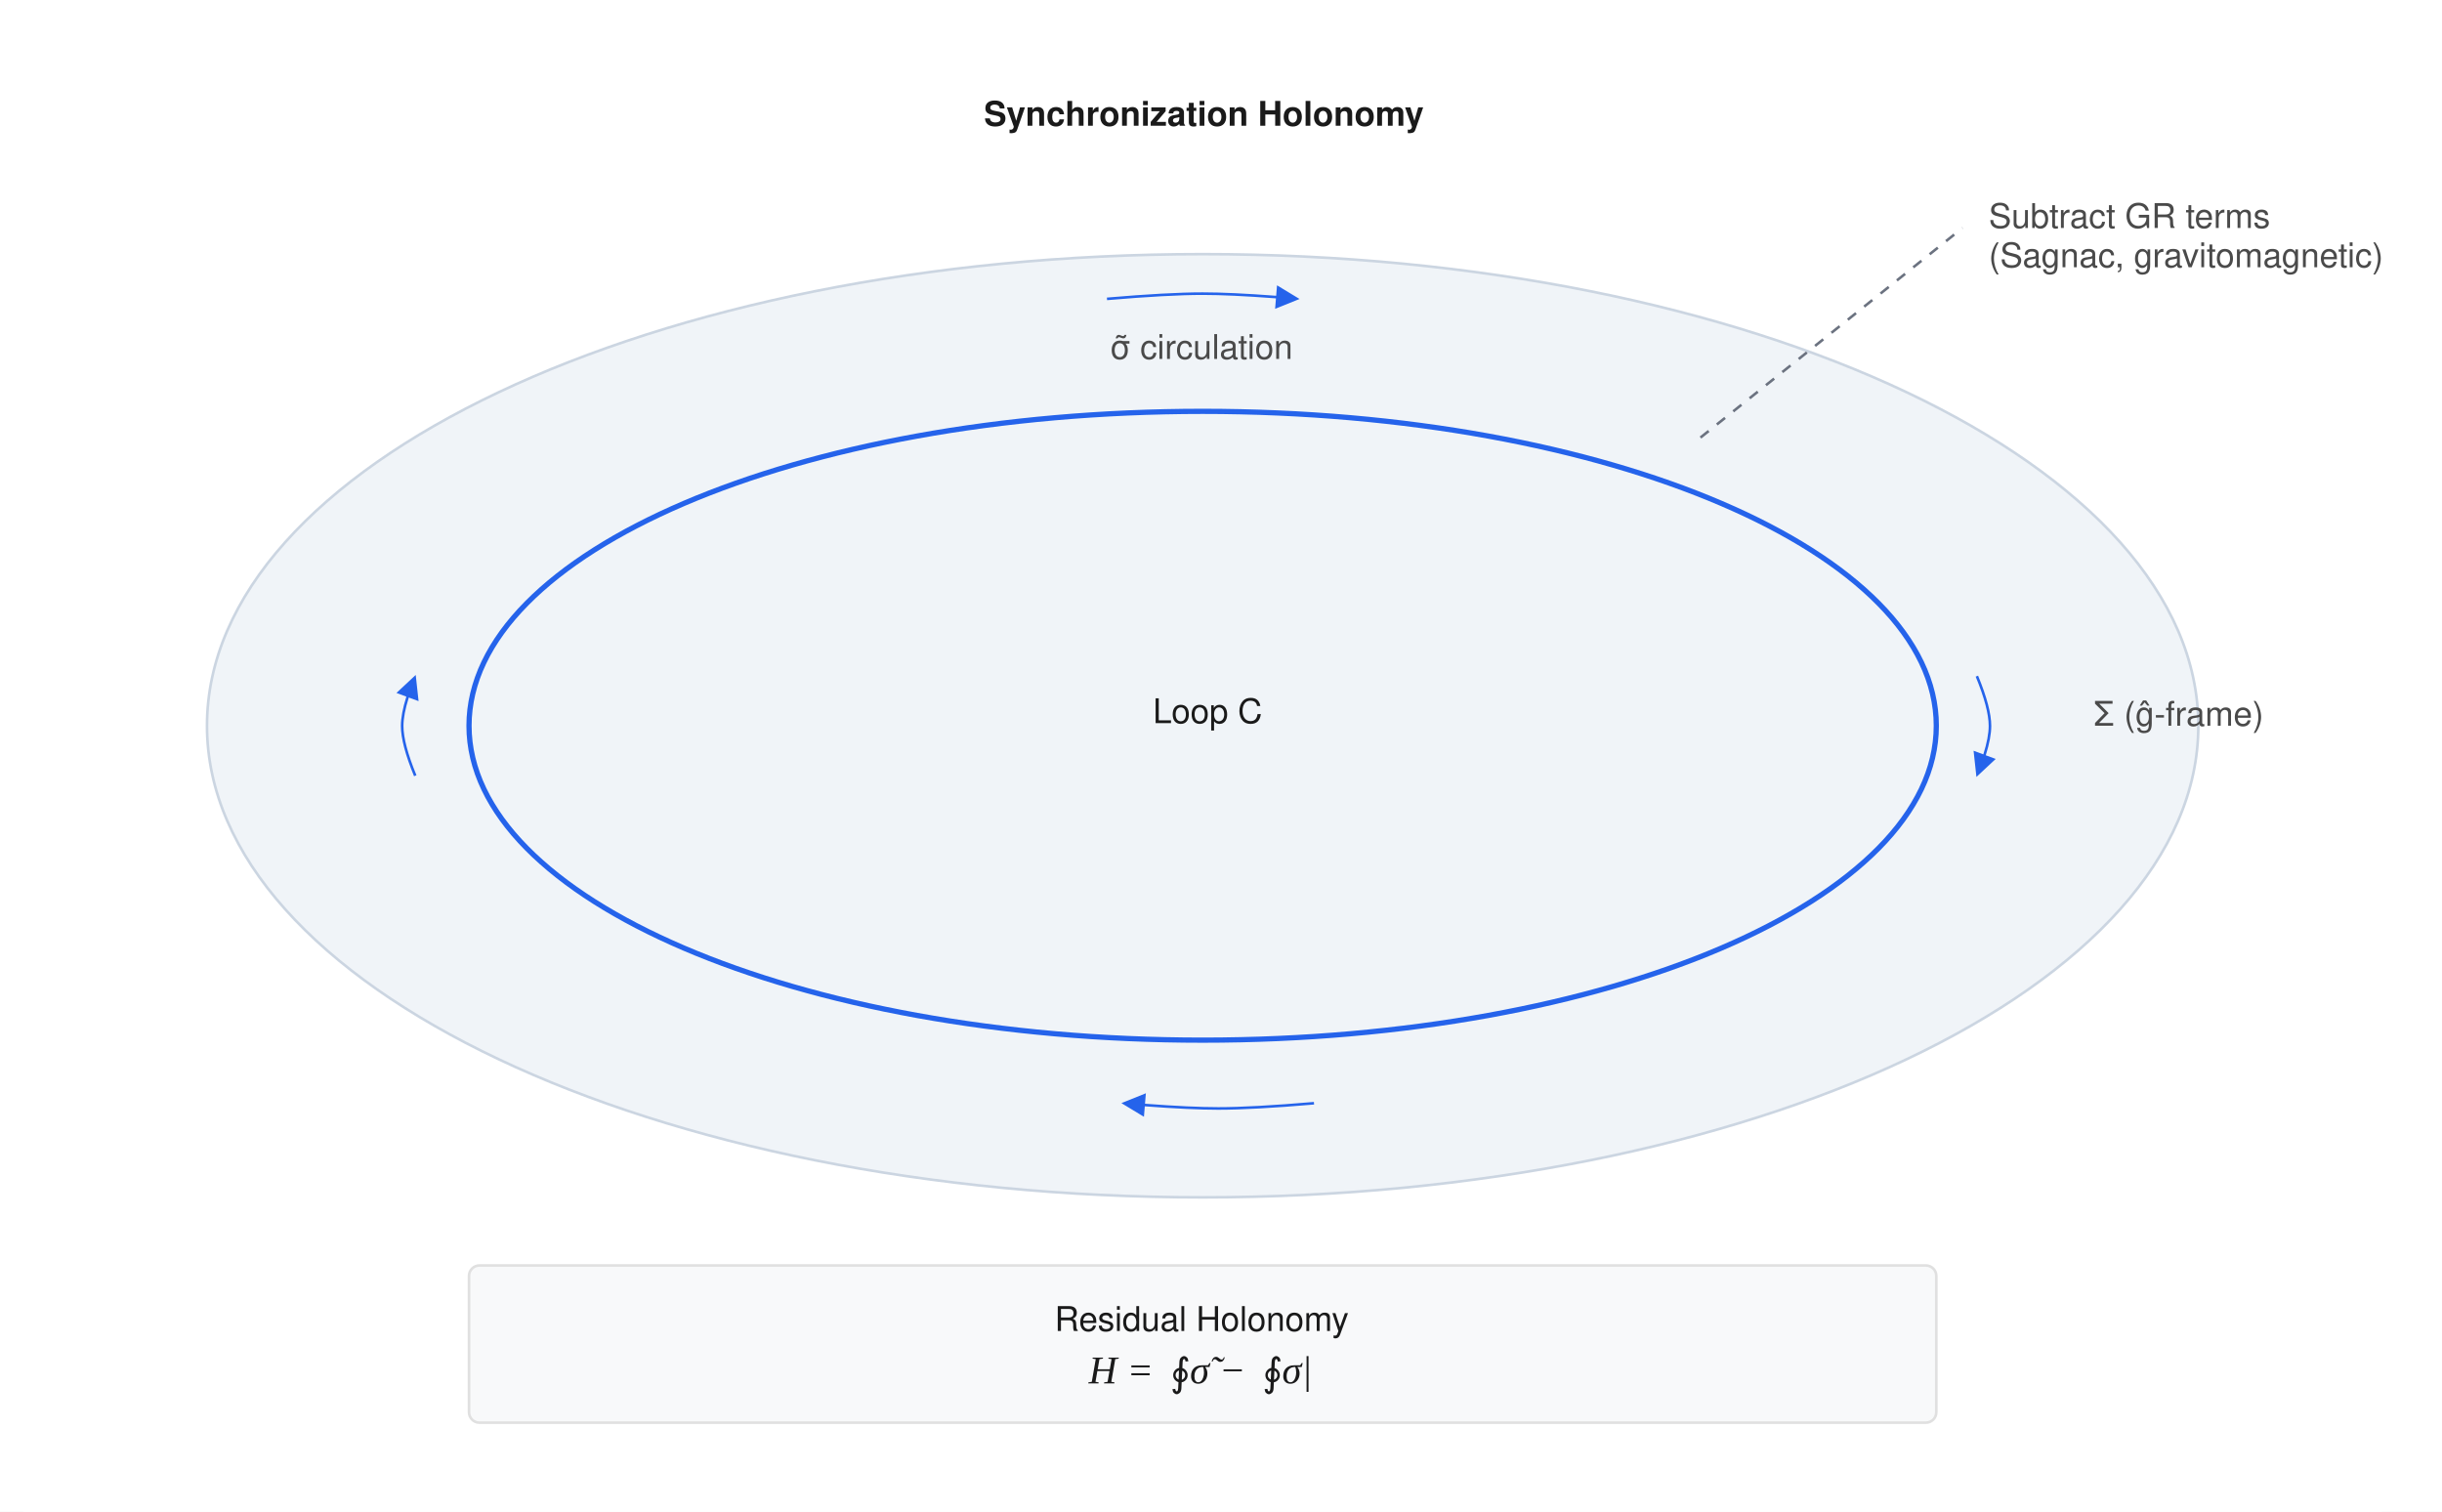
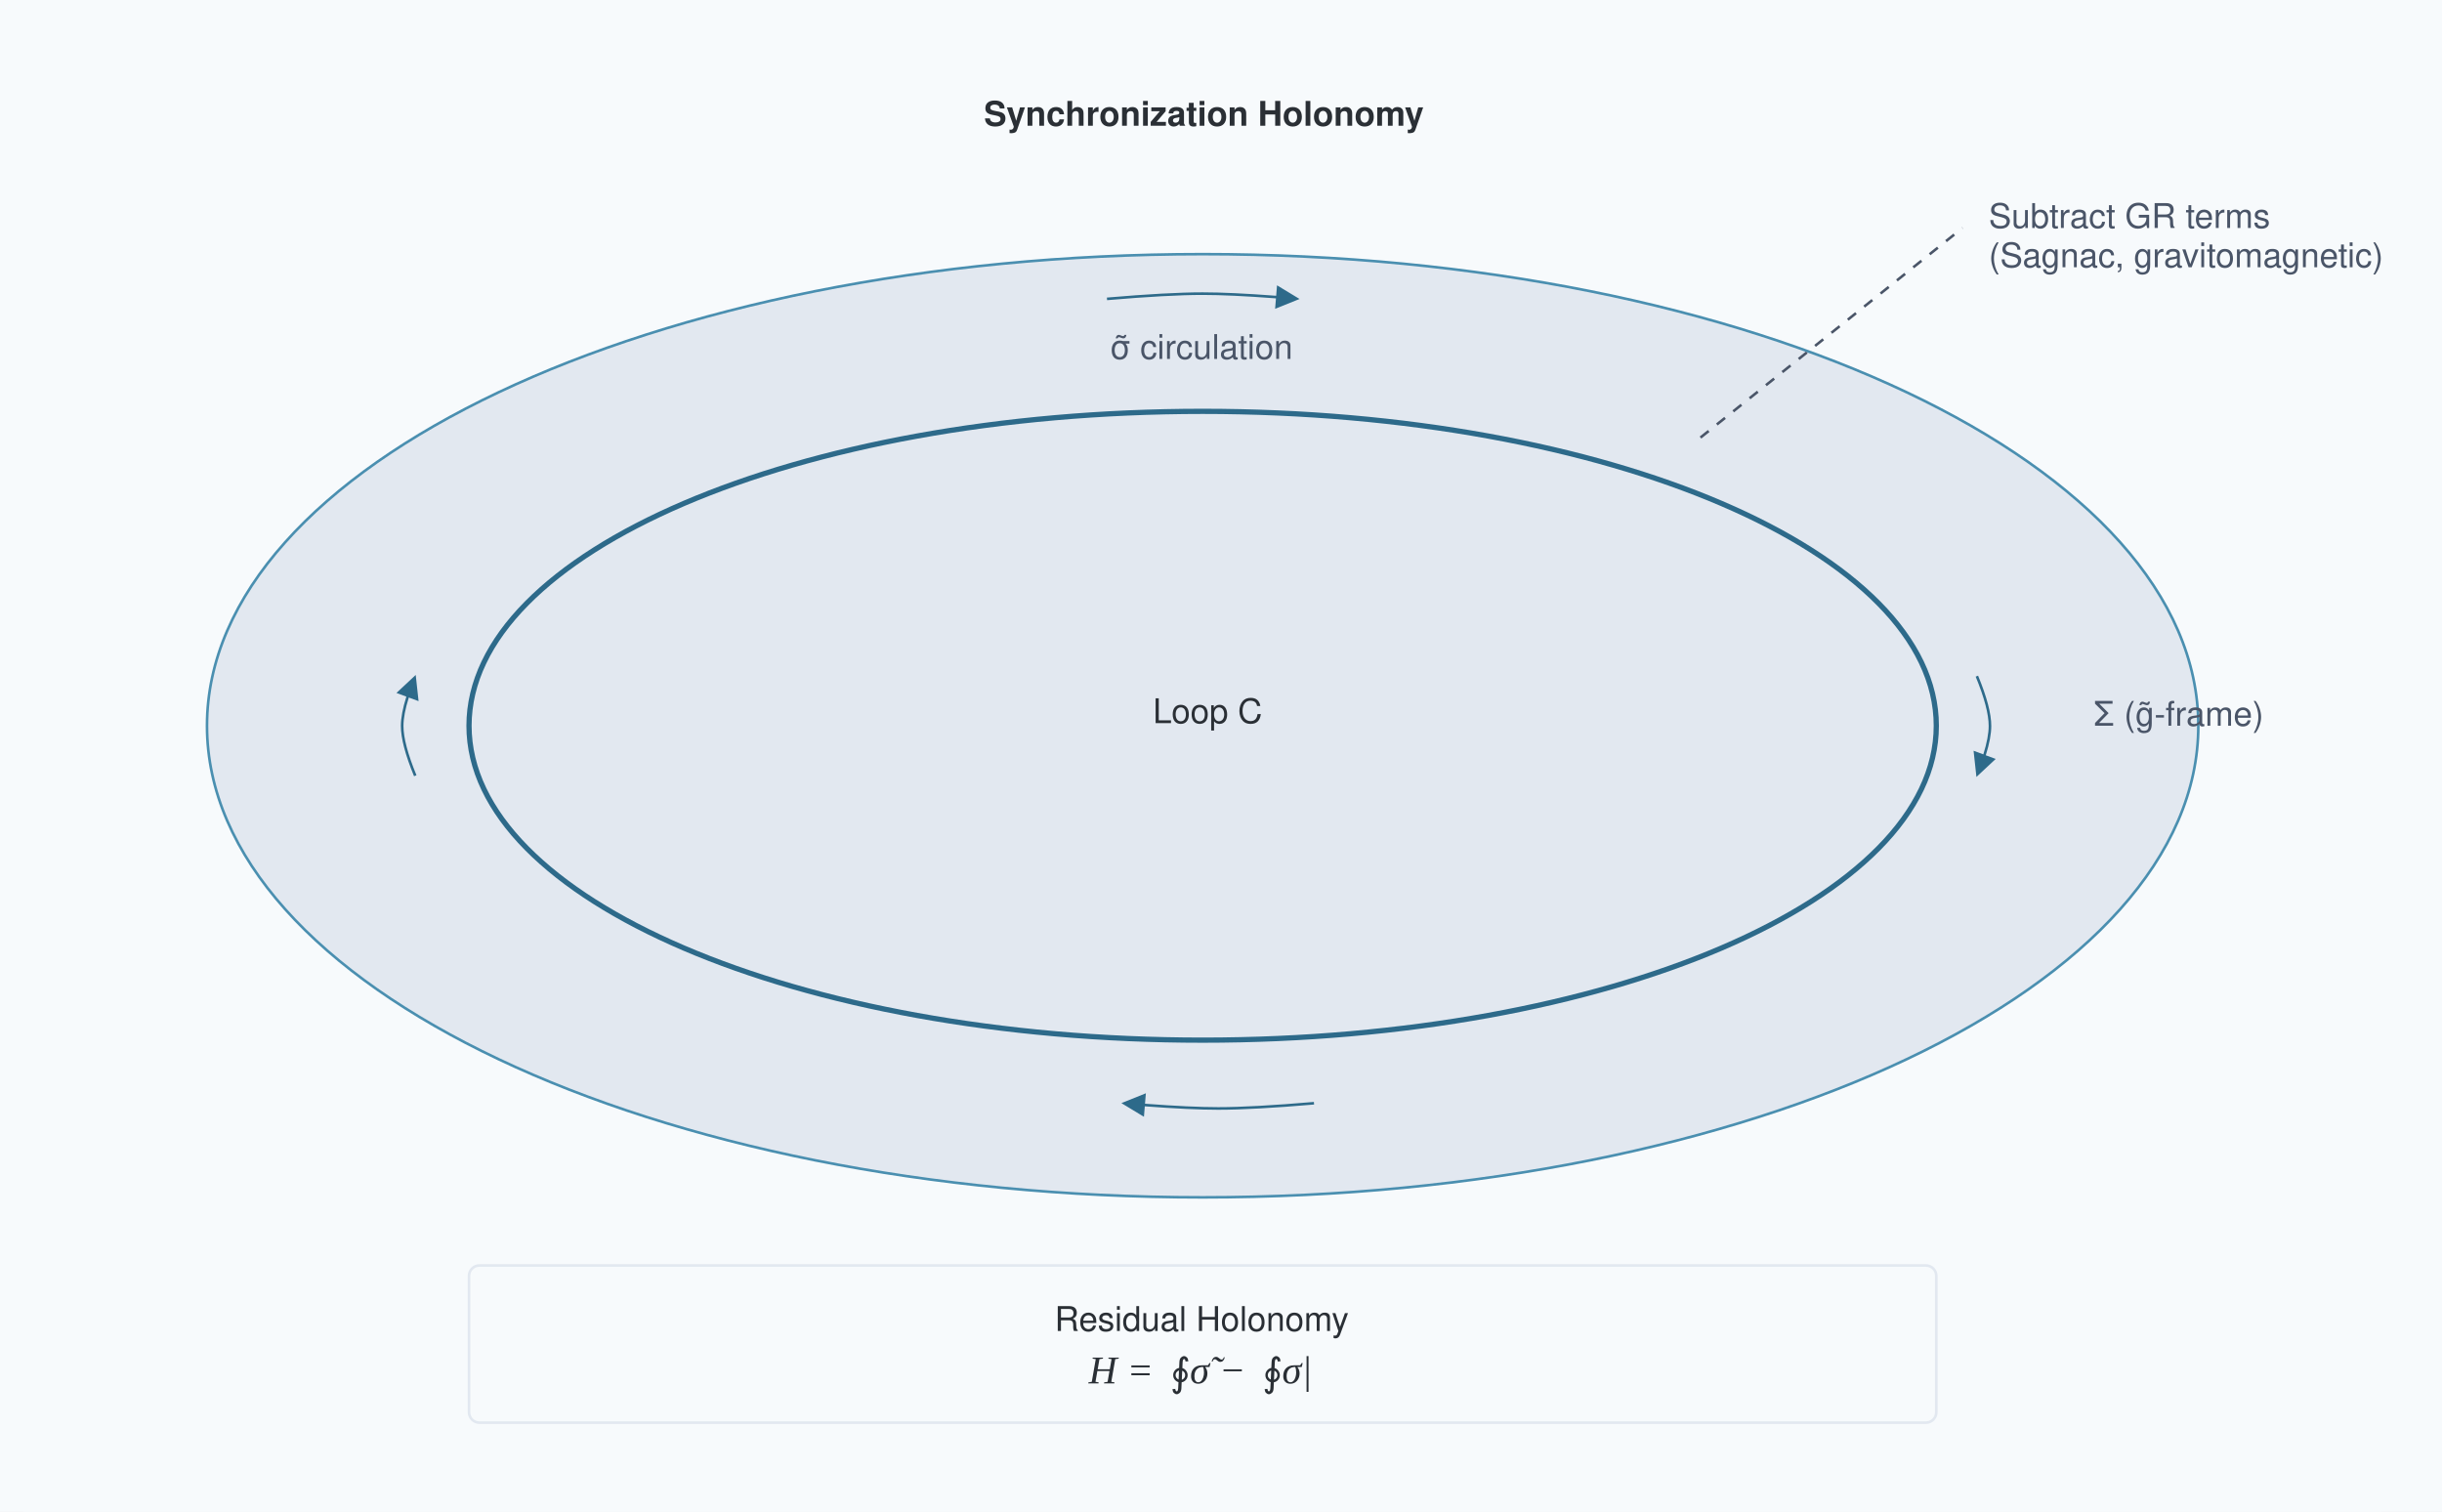
<svg xmlns="http://www.w3.org/2000/svg" width="932px" height="577px" viewBox="0 0 932 577" version="1.1">
  <g id="fig2_holonomy" stroke="none" stroke-width="1" fill="none" fill-rule="evenodd">
-     <rect fill="#FFFFFF" x="0" y="0" width="932" height="577" />
+     <rect fill="#f7fafc" x="0" y="0" width="932" height="577" />
    <g transform="translate(9, -23)">
-       <rect id="Rectangle" fill="#FFFFFF" fill-rule="nonzero" x="0" y="0" width="900" height="600" />
-       <text id="Synchronization-Holonomy" fill="#1A1A1A" fill-rule="nonzero" font-family="Helvetica-Bold, Helvetica" font-size="13" font-weight="bold">
+       <rect id="Rectangle" fill="#f7fafc" fill-rule="nonzero" x="0" y="0" width="900" height="600" />
+       <text id="Synchronization-Holonomy" fill="#2a2f35" fill-rule="nonzero" font-family="Helvetica-Bold, Helvetica" font-size="13" font-weight="bold">
        <tspan x="366.5" y="71">Synchronization Holonomy</tspan>
      </text>
-       <ellipse id="Oval" stroke="#CBD5E1" fill="#F0F4F8" fill-rule="nonzero" cx="450" cy="300" rx="380" ry="180" />
-       <ellipse id="Oval" stroke="#2563EB" stroke-width="2" cx="450" cy="300" rx="280" ry="120" />
-       <text id="Loop-C" fill="#1A1A1A" fill-rule="nonzero" font-family="Helvetica" font-size="13" font-weight="normal">
+       <ellipse id="Oval" stroke="#4a8fb0" fill="#e2e8f0" fill-rule="nonzero" cx="450" cy="300" rx="380" ry="180" />
+       <ellipse id="Oval" stroke="#2d6a8a" stroke-width="2" cx="450" cy="300" rx="280" ry="120" />
+       <text id="Loop-C" fill="#2a2f35" fill-rule="nonzero" font-family="Helvetica" font-size="13" font-weight="normal">
        <tspan x="431" y="299">Loop C</tspan>
      </text>
-       <text id="Σ-(ĝ-frame)" fill="#4A4A4A" fill-rule="nonzero" font-family="Helvetica" font-size="13" font-weight="normal">
-         <tspan x="790" y="300">Σ (ĝ-frame)</tspan>
+       <text id="Σ-(g̃-frame)" fill="#4a5568" fill-rule="nonzero" font-family="Helvetica" font-size="13" font-weight="normal">
+         <tspan x="790" y="300">Σ (g̃-frame)</tspan>
      </text>
-       <text id="σ̃-circulation" fill="#4A4A4A" fill-rule="nonzero" font-family="Helvetica" font-size="13" font-weight="normal">
+       <text id="σ̃-circulation" fill="#4a5568" fill-rule="nonzero" font-family="Helvetica" font-size="13" font-weight="normal">
        <tspan x="414.5" y="160">σ̃ circulation</tspan>
      </text>
-       <line x1="640" y1="190" x2="740" y2="110" id="Path" stroke="#6B7280" stroke-dasharray="4" />
-       <text id="Subtract-GR-terms" fill="#4A4A4A" fill-rule="nonzero" font-family="Helvetica" font-size="13" font-weight="normal">
+       <line x1="640" y1="190" x2="740" y2="110" id="Path" stroke="#4a5568" stroke-dasharray="4" />
+       <text id="Subtract-GR-terms" fill="#4a5568" fill-rule="nonzero" font-family="Helvetica" font-size="13" font-weight="normal">
        <tspan x="750" y="110">Subtract GR terms</tspan>
      </text>
-       <text id="(Sagnac,-gravitomagnetic)" fill="#4A4A4A" fill-rule="nonzero" font-family="Helvetica" font-size="13" font-weight="normal">
+       <text id="(Sagnac,-gravitomagnetic)" fill="#4a5568" fill-rule="nonzero" font-family="Helvetica" font-size="13" font-weight="normal">
        <tspan x="750" y="125">(Sagnac, gravitomagnetic)</tspan>
      </text>
-       <rect id="Rectangle" stroke="#E0E0E0" fill="#F8F9FA" fill-rule="nonzero" x="170" y="506" width="560" height="60" rx="4" />
-       <text id="Residual-Holonomy" fill="#1A1A1A" fill-rule="nonzero" font-family="Helvetica" font-size="13" font-weight="normal">
+       <rect id="Rectangle" stroke="#e2e8f0" fill="#f7fafc" fill-rule="nonzero" x="170" y="506" width="560" height="60" rx="4" />
+       <text id="Residual-Holonomy" fill="#2a2f35" fill-rule="nonzero" font-family="Helvetica" font-size="13" font-weight="normal">
        <tspan x="393.5" y="531">Residual Holonomy</tspan>
      </text>
-       <text id="H-=-∮σ̃-−-∮σ|" fill="#1A1A1A" fill-rule="nonzero" font-family="TimesNewRomanPS-ItalicMT, Times New Roman" font-size="15" font-style="italic" font-weight="normal">
+       <text id="H-=-∮σ̃-−-∮σ|" fill="#2a2f35" fill-rule="nonzero" font-family="TimesNewRomanPS-ItalicMT, Times New Roman" font-size="15" font-style="italic" font-weight="normal">
        <tspan x="406.5" y="551">H = </tspan>
        <tspan x="437.599" y="551.952" font-family="AppleSymbols, Apple Symbols">∮</tspan>
        <tspan x="445.121" y="551">σ̃ − </tspan>
        <tspan x="472.784" y="551.952" font-family="AppleSymbols, Apple Symbols">∮</tspan>
        <tspan x="480.306" y="551">σ|</tspan>
      </text>
-       <path id="Path-2" d="M428.323,440.278 L427.998,444.261 L428.367,444.29 C439.747,445.146 448.954,445.574 455.986,445.574 C464.757,445.574 476.911,444.908 492.443,443.576 L492.529,444.572 C476.971,445.907 464.791,446.574 455.986,446.574 C448.848,446.574 439.493,446.136 427.919,445.259 L427.593,449.248 L418.988,444.034 L428.323,440.278 Z" fill="#2563EB" fill-rule="nonzero" />
-       <path id="Path-2" d="M422.323,131.278 L421.998,135.261 L422.367,135.29 C433.747,136.146 442.954,136.574 449.986,136.574 C458.757,136.574 470.911,135.908 486.443,134.576 L486.529,135.572 C470.971,136.907 458.791,137.574 449.986,137.574 C442.848,137.574 433.493,137.136 421.919,136.259 L421.593,140.248 L412.988,135.034 L422.323,131.278 Z" transform="translate(449.9861, 136.0741) scale(-1, -1) translate(-449.9861, -136.0741)" fill="#2563EB" fill-rule="nonzero" />
-       <path id="Path-2" d="M137.52,296.307 L136.14,300.032 L136.153,300.037 C140.494,301.396 144.107,302.074 146.986,302.074 C151.482,302.074 157.759,300.422 165.796,297.112 L166.177,298.036 C158.029,301.392 151.639,303.074 146.986,303.074 C143.979,303.074 140.25,302.372 135.793,300.972 L134.393,304.747 L127.517,297.4 L137.52,296.307 Z" transform="translate(146.9861, 300.0741) scale(-1, -1) rotate(-90) translate(-146.9861, -300.0741)" fill="#2563EB" fill-rule="nonzero" />
-       <path id="Path-2" d="M738.52,296.307 L737.14,300.032 L737.153,300.037 C741.494,301.396 745.107,302.074 747.986,302.074 C752.482,302.074 758.759,300.422 766.796,297.112 L767.177,298.036 C759.029,301.392 752.639,303.074 747.986,303.074 C744.979,303.074 741.25,302.372 736.793,300.972 L735.393,304.747 L728.517,297.4 L738.52,296.307 Z" transform="translate(747.9861, 300.0741) rotate(-90) translate(-747.9861, -300.0741)" fill="#2563EB" fill-rule="nonzero" />
+       <path id="Path-2" d="M428.323,440.278 L427.998,444.261 L428.367,444.29 C439.747,445.146 448.954,445.574 455.986,445.574 C464.757,445.574 476.911,444.908 492.443,443.576 L492.529,444.572 C476.971,445.907 464.791,446.574 455.986,446.574 C448.848,446.574 439.493,446.136 427.919,445.259 L427.593,449.248 L418.988,444.034 L428.323,440.278 Z" fill="#2d6a8a" fill-rule="nonzero" />
+       <path id="Path-2" d="M422.323,131.278 L421.998,135.261 L422.367,135.29 C433.747,136.146 442.954,136.574 449.986,136.574 C458.757,136.574 470.911,135.908 486.443,134.576 L486.529,135.572 C470.971,136.907 458.791,137.574 449.986,137.574 C442.848,137.574 433.493,137.136 421.919,136.259 L421.593,140.248 L412.988,135.034 L422.323,131.278 Z" transform="translate(449.9861, 136.0741) scale(-1, -1) translate(-449.9861, -136.0741)" fill="#2d6a8a" fill-rule="nonzero" />
+       <path id="Path-2" d="M137.52,296.307 L136.14,300.032 L136.153,300.037 C140.494,301.396 144.107,302.074 146.986,302.074 C151.482,302.074 157.759,300.422 165.796,297.112 L166.177,298.036 C158.029,301.392 151.639,303.074 146.986,303.074 C143.979,303.074 140.25,302.372 135.793,300.972 L134.393,304.747 L127.517,297.4 L137.52,296.307 Z" transform="translate(146.9861, 300.0741) scale(-1, -1) rotate(-90) translate(-146.9861, -300.0741)" fill="#2d6a8a" fill-rule="nonzero" />
+       <path id="Path-2" d="M738.52,296.307 L737.14,300.032 L737.153,300.037 C741.494,301.396 745.107,302.074 747.986,302.074 C752.482,302.074 758.759,300.422 766.796,297.112 L767.177,298.036 C759.029,301.392 752.639,303.074 747.986,303.074 C744.979,303.074 741.25,302.372 736.793,300.972 L735.393,304.747 L728.517,297.4 L738.52,296.307 Z" transform="translate(747.9861, 300.0741) rotate(-90) translate(-747.9861, -300.0741)" fill="#2d6a8a" fill-rule="nonzero" />
    </g>
  </g>
</svg>
